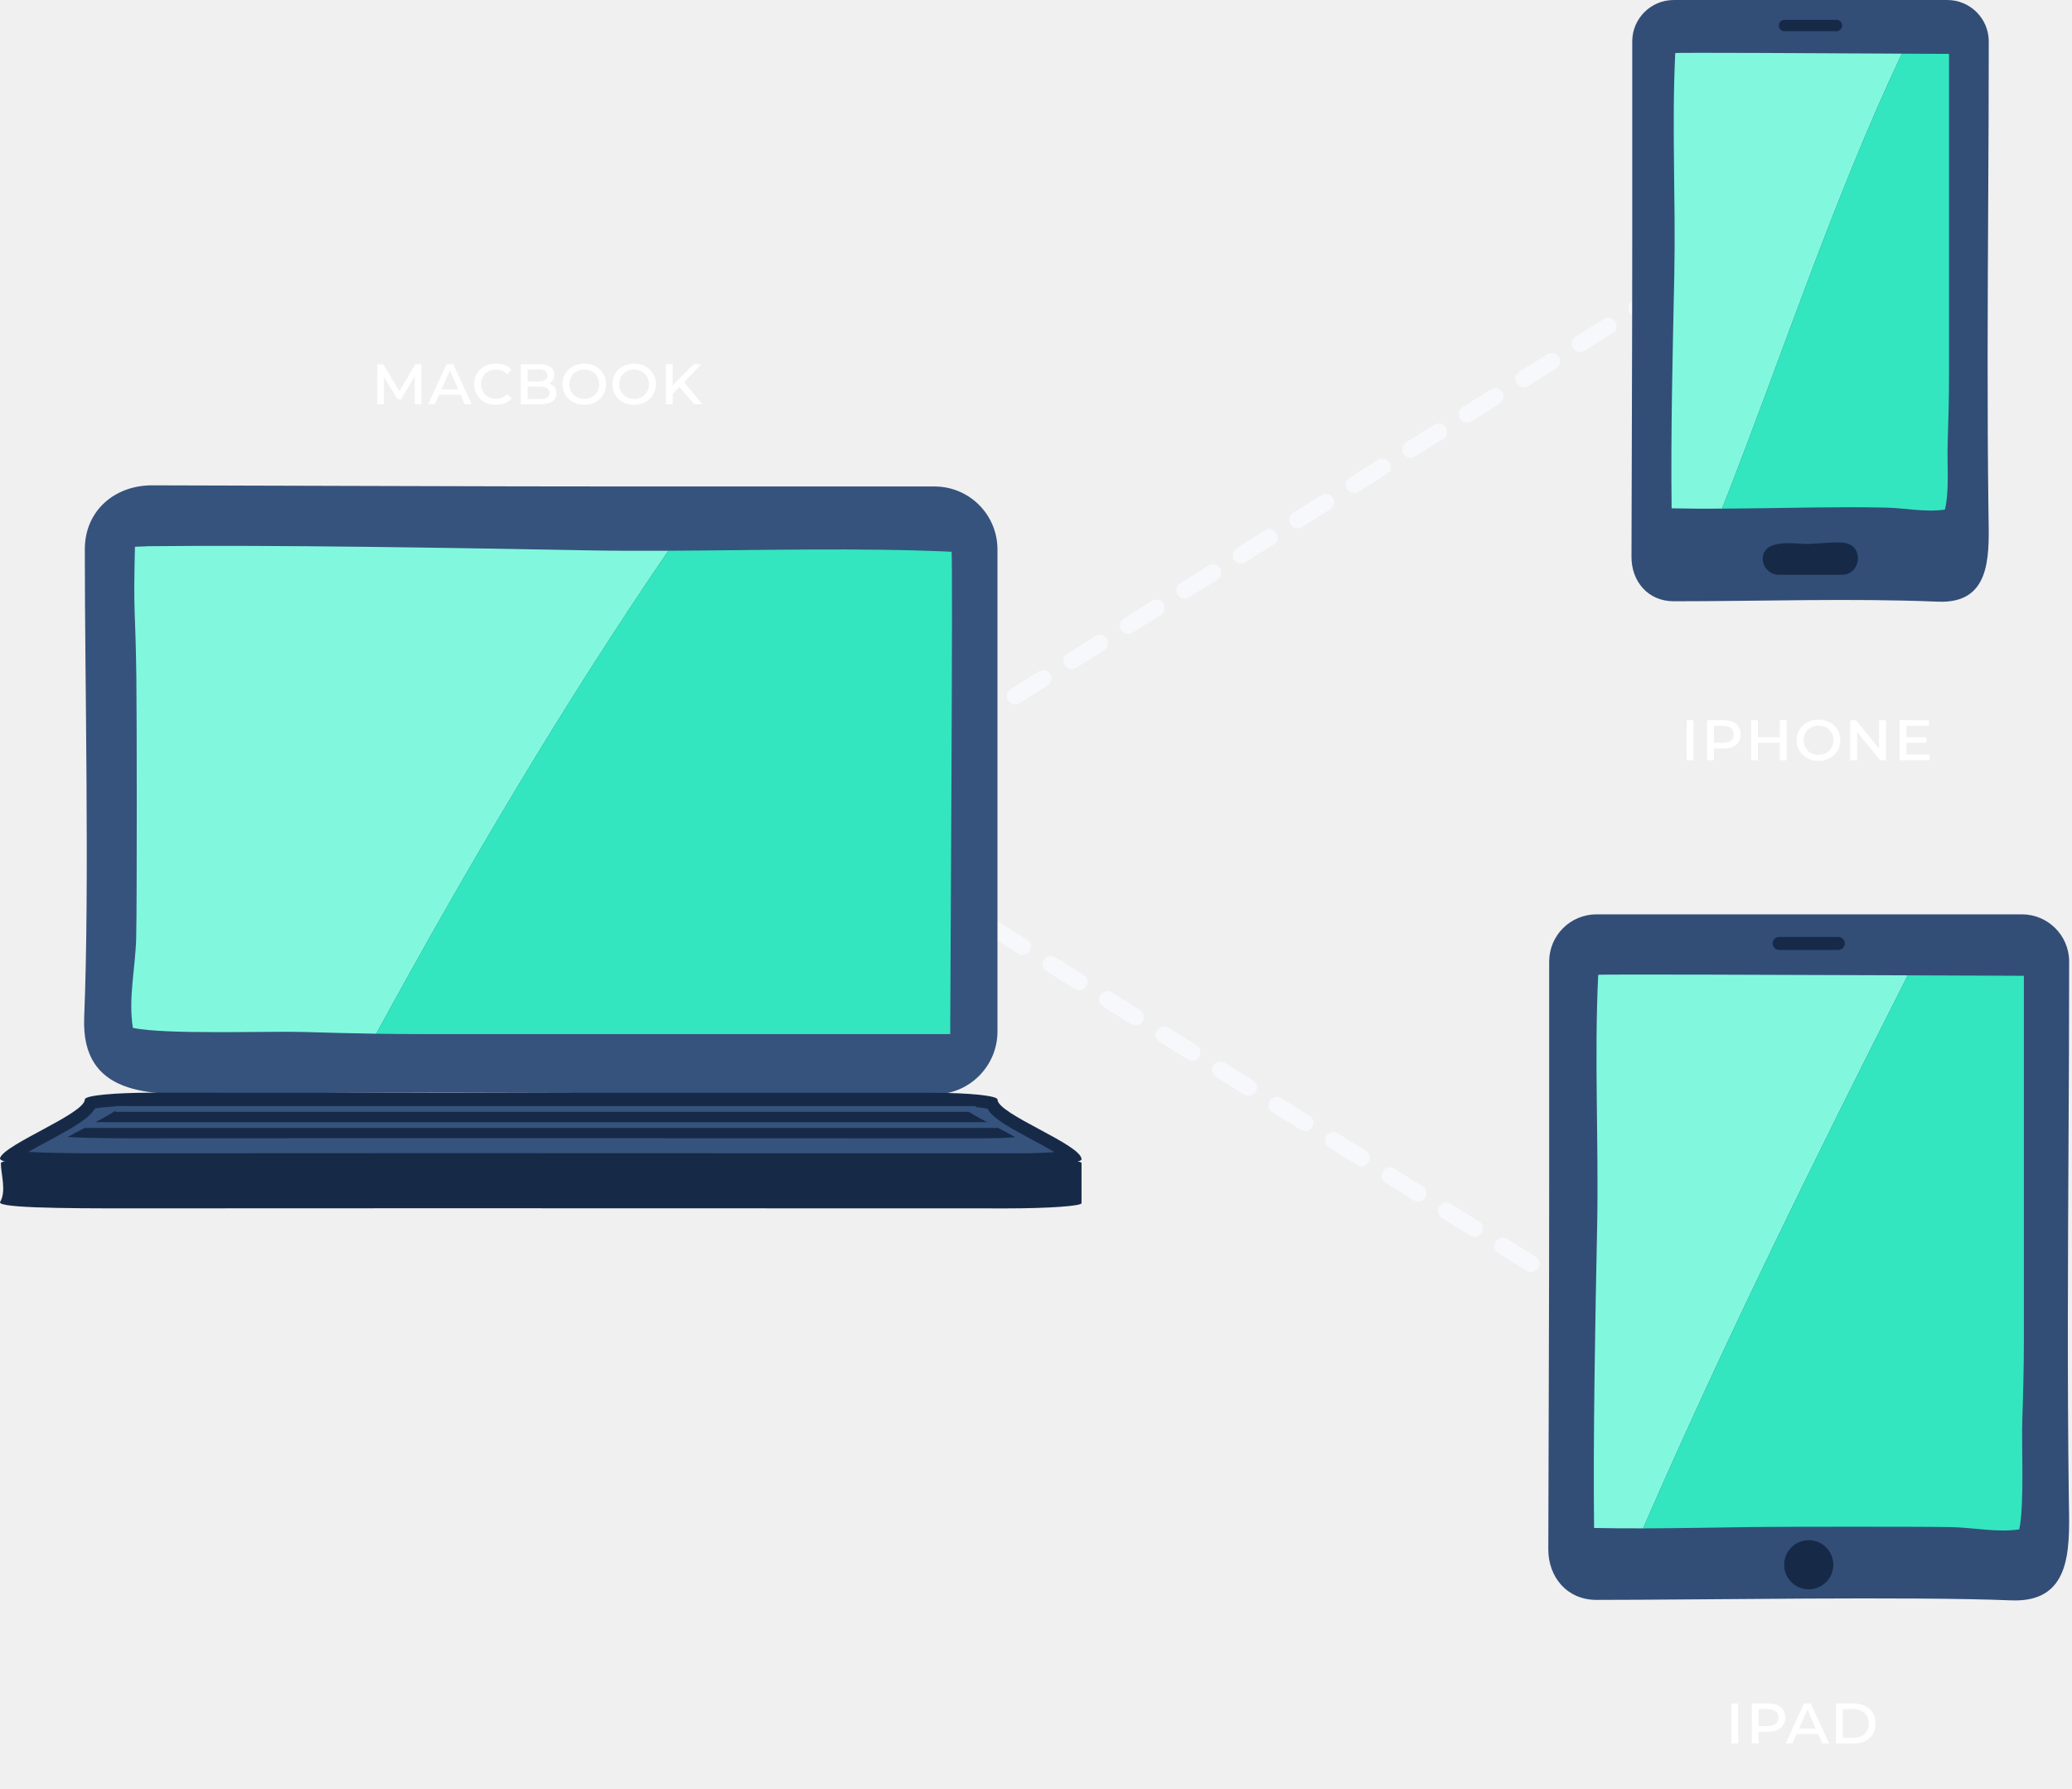
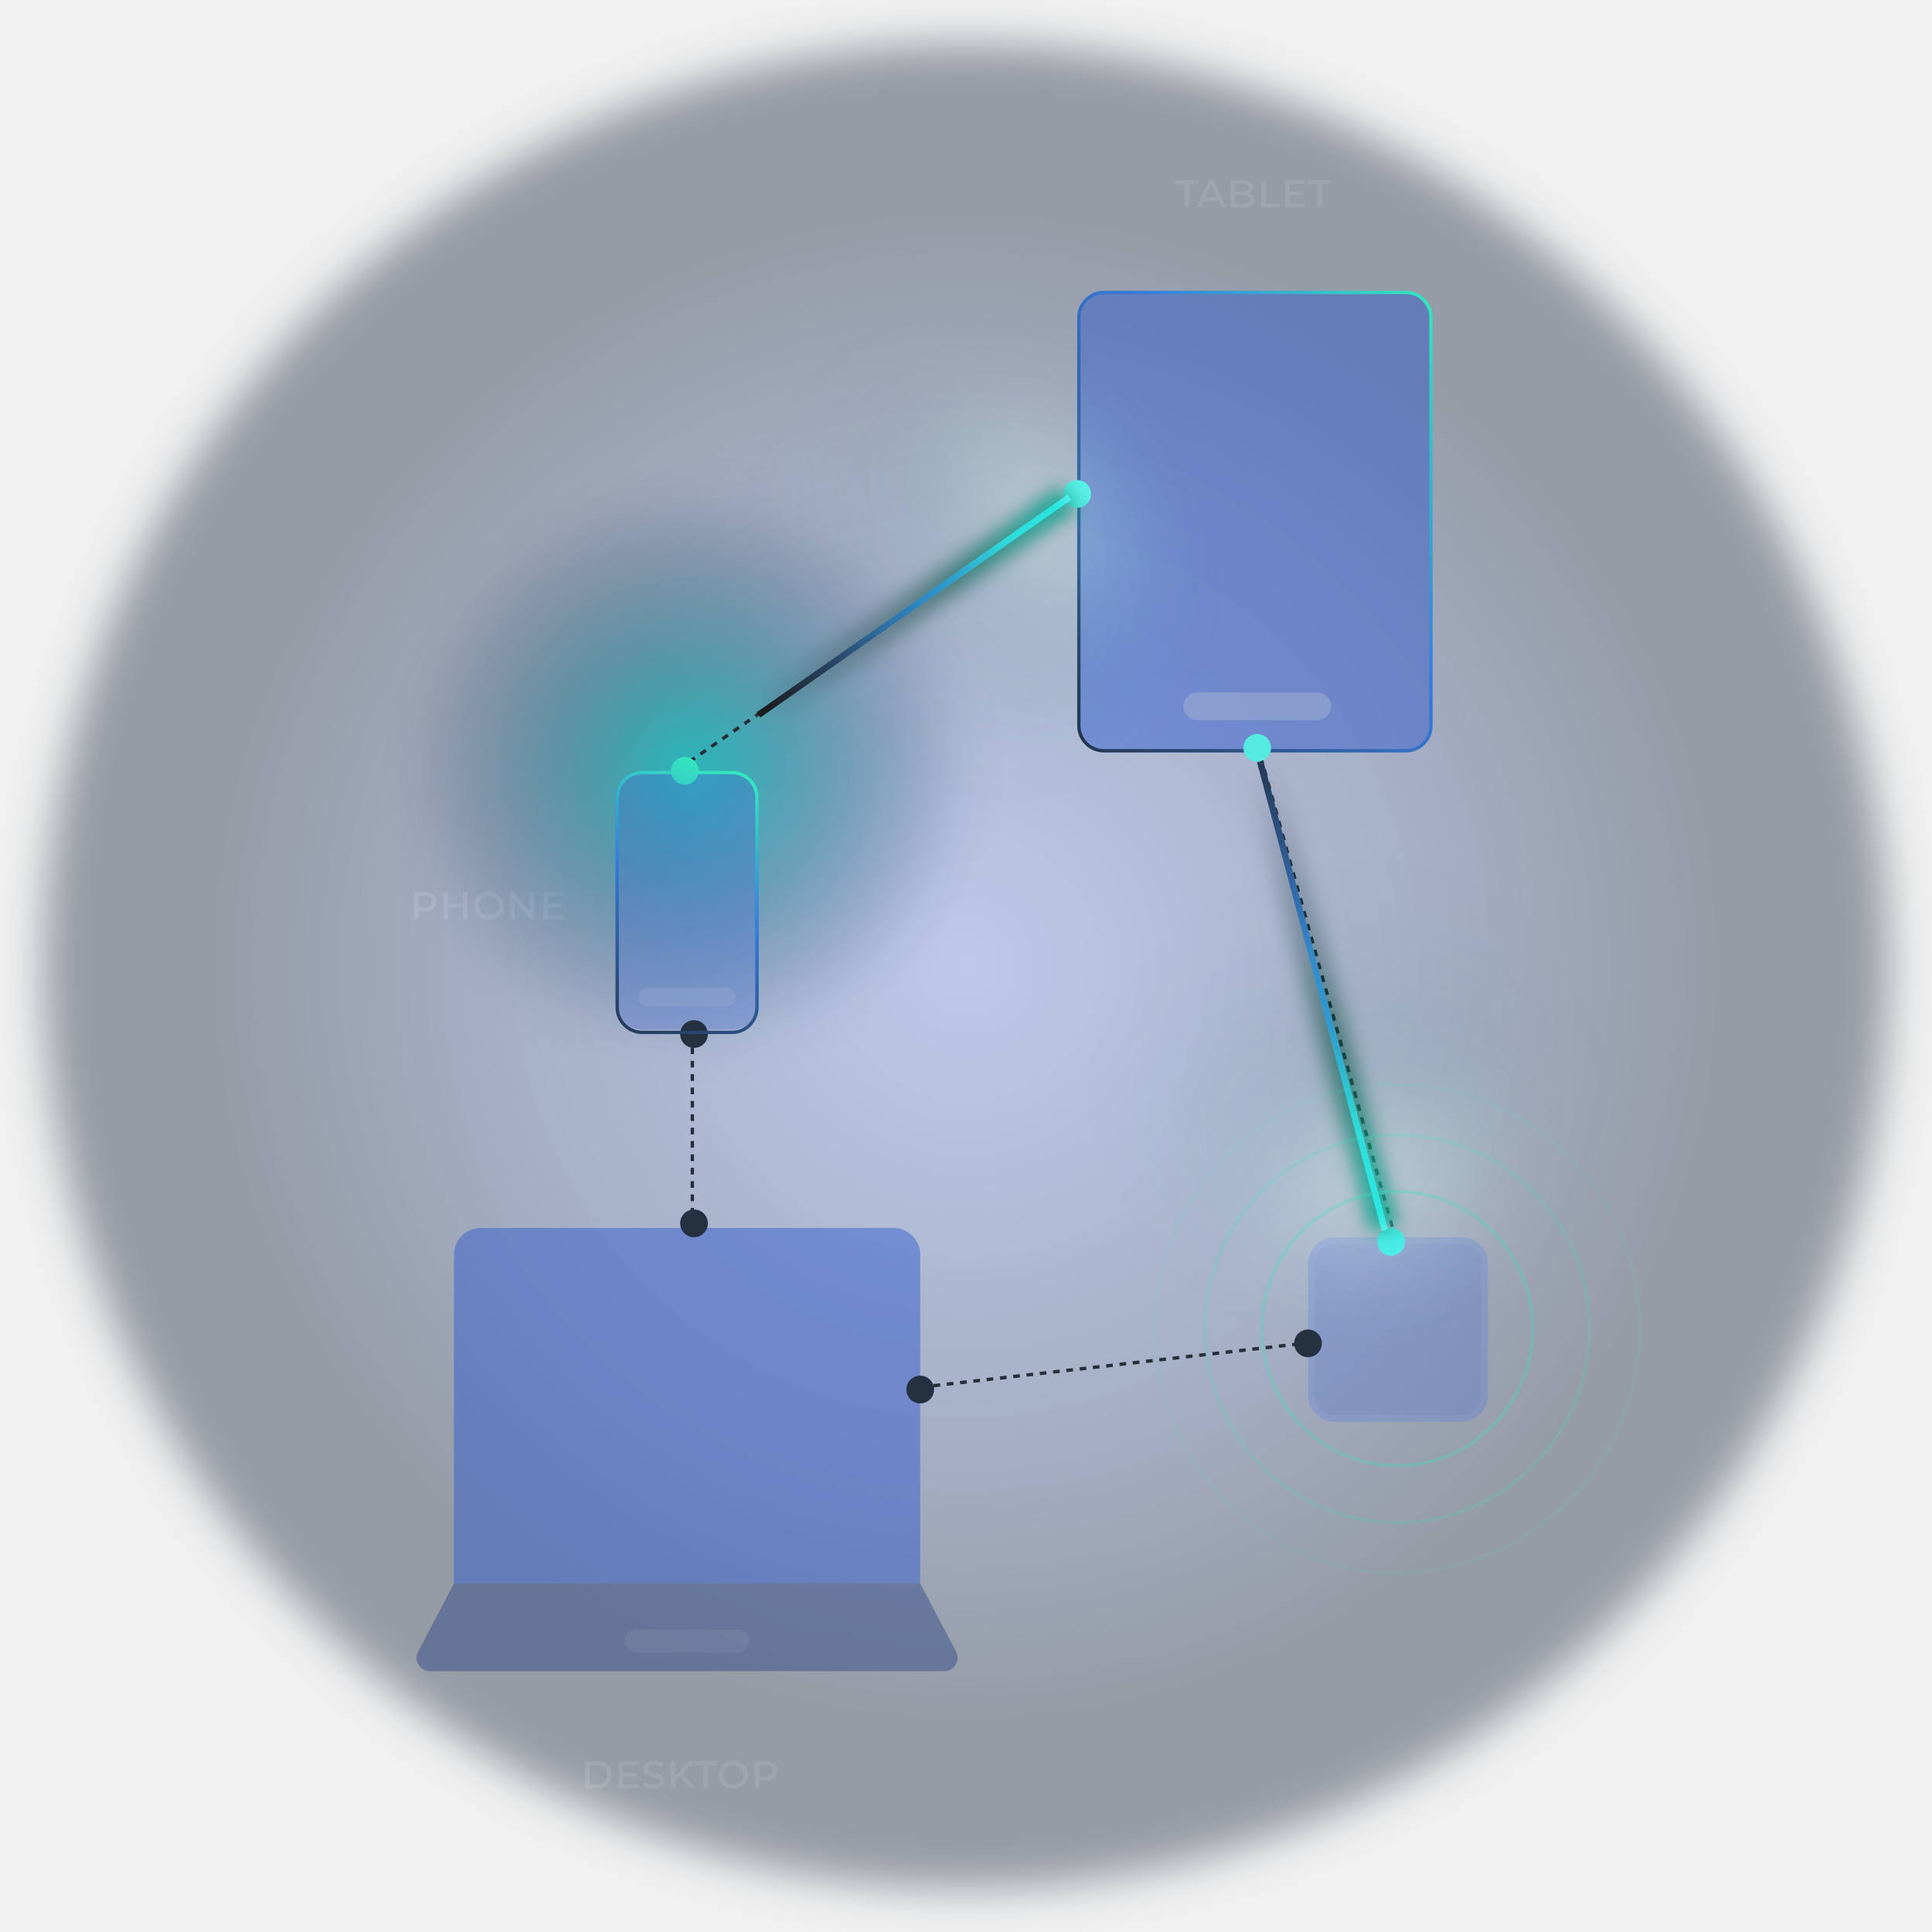
- <svg xmlns="http://www.w3.org/2000/svg" width="417" height="360" viewBox="0 0 417 360" fill="none">
-   <line x1="346.413" y1="51.455" x2="173.303" y2="159.451" stroke="#F7F8FB" stroke-width="3.348" stroke-linecap="round" stroke-dasharray="6.7 6.7" />
-   <line x1="1.674" y1="-1.674" x2="205.709" y2="-1.674" transform="matrix(0.848434 0.529301 0.529301 -0.848434 176.855 170.507)" stroke="#F7F8FB" stroke-width="3.348" stroke-linecap="round" stroke-dasharray="6.7 6.7" />
-   <path d="M16.993 207.643C16.919 206.75 16.901 205.797 16.942 204.776C18.038 177.991 17.064 137.529 17.069 110.591C17.07 102.733 23.14 97.681 30.631 97.696C63.195 97.765 95.76 97.928 128.324 97.928C148.24 97.928 168.156 97.928 188.081 97.928C195.075 97.928 200.744 103.597 200.746 110.59C200.753 138.6 200.746 179.655 200.746 207.626C200.746 214.621 195.075 220.291 188.081 220.291C156.002 220.291 123.925 219.967 91.847 219.944C76.046 219.932 60.245 219.992 44.445 220.2C32.632 220.355 18.137 221.454 16.993 207.643Z" fill="#36537D" />
-   <path d="M0.089 242.192C0.001 242.117 -0.02 242.038 0.03 241.954C1.328 239.727 0.173 236.362 0.18 234.122C0.181 233.469 7.368 233.049 16.238 233.05C54.795 233.056 93.354 233.069 131.912 233.069C155.494 233.069 179.075 233.069 202.667 233.069C210.947 233.069 217.661 233.54 217.663 234.122C217.672 236.451 217.663 239.865 217.663 242.192C217.663 242.774 210.95 243.245 202.667 243.245C164.684 243.245 126.703 243.218 88.721 243.217C70.011 243.216 51.301 243.22 32.594 243.238C18.606 243.249 1.444 243.341 0.089 242.192Z" fill="#162A48" />
-   <path d="M0.072 233.365C-0.001 233.27 -0.02 233.17 0.022 233.062C1.118 230.231 17.065 224.166 17.07 221.319C17.071 220.488 23.14 219.955 30.631 219.956C63.194 219.963 95.761 219.981 128.325 219.981C148.24 219.981 168.156 219.981 188.081 219.981C195.075 219.981 200.745 220.579 200.746 221.319C200.753 224.28 217.667 230.408 217.667 233.364C217.667 234.104 211.997 234.702 205.002 234.702C172.923 234.702 123.925 234.668 91.847 234.666C76.046 234.664 43.324 234.67 27.524 234.693C15.711 234.708 1.216 234.824 0.072 233.365Z" fill="#162A48" />
-   <path d="M205 232.165C188.176 232.165 166.697 232.156 145.446 232.147C126.18 232.138 107.1 232.13 91.846 232.13H86.845C69.903 232.13 41.799 232.137 27.519 232.157L21.197 232.165C18.116 232.165 10.595 232.165 5.717 231.868C6.953 231.16 8.31 230.43 9.421 229.831C14.771 226.95 17.959 225.155 19.113 223.138C20.727 222.833 24.719 222.498 30.597 222.498L66.182 222.508C86.897 222.516 107.61 222.523 128.323 222.523H188.079C193.353 222.523 197.131 222.862 198.712 223.165C199.847 225.124 202.905 226.842 208.006 229.582C209.217 230.231 210.826 231.096 212.233 231.921C210.354 232.061 207.905 232.165 205 232.165Z" fill="#36537D" />
-   <path d="M197.658 229.141C182.121 229.141 162.284 229.133 142.658 229.125C124.865 229.116 107.244 229.109 93.156 229.108H88.537C72.891 229.108 46.936 229.115 33.748 229.133L27.909 229.14C25.063 229.14 18.118 229.14 13.612 228.874C14.754 228.238 16.006 227.584 17.034 227.048C21.974 224.463 24.919 222.852 25.985 221.044C27.476 220.77 31.162 220.47 36.591 220.47L69.455 220.48C88.585 220.486 107.715 220.493 126.845 220.493H182.031C186.902 220.493 190.391 220.797 191.851 221.069C192.9 222.825 195.723 224.366 200.436 226.824C201.554 227.407 203.04 228.183 204.34 228.922C202.603 229.049 200.34 229.141 197.658 229.141Z" fill="#162A48" />
-   <path d="M117.537 110.773C91.581 110.285 55.663 109.673 29.7 109.953C29.699 109.994 27.161 110.034 27.16 110.074C26.806 124.444 27.254 121.894 27.442 136.263C27.538 143.626 27.581 181.385 27.41 188.747C27.271 194.778 25.783 200.887 26.741 206.909C33.422 208.314 54.143 207.525 61.061 207.735C65.944 207.883 70.828 208.009 75.712 208.084C93.891 174.774 113.174 142.082 134.508 110.862C128.842 110.889 123.182 110.88 117.537 110.773Z" fill="#81F8DE" />
-   <path d="M134.507 110.862C113.173 142.083 93.89 174.773 75.71 208.084C78.552 208.129 81.392 208.161 84.233 208.161C96.383 208.161 108.532 208.161 120.683 208.161C143.507 208.161 166.33 208.161 189.155 208.161C189.257 208.161 191.235 208.161 191.235 208.161C191.235 201.135 191.815 111.077 191.499 111.063C172.662 110.218 153.553 110.773 134.507 110.862Z" fill="#33E6BF" />
-   <path d="M200.74 225.885H17.034V227.05H200.74V225.885Z" fill="#36537D" />
-   <path d="M196.367 222.651H23.214V223.815H196.367V222.651Z" fill="#36537D" />
-   <path d="M84.8 81.379H83.479L83.465 75.784L80.682 80.413H80.043L77.259 75.911V81.379H75.939V73.312H77.117L80.383 78.737L83.593 73.312H84.786L84.8 81.379ZM93.539 81.379L92.701 79.462H88.369L87.517 81.379H86.168L89.861 73.312H91.224L94.93 81.379H93.539ZM88.852 78.368H92.218L90.542 74.562L88.852 78.368ZM99.779 81.492C97.28 81.492 95.406 79.731 95.406 77.346C95.406 74.96 97.28 73.199 99.779 73.199C101.157 73.199 102.222 73.611 102.96 74.463L102.08 75.357C101.455 74.69 100.703 74.392 99.822 74.392C98.075 74.392 96.797 75.627 96.797 77.346C96.797 79.05 98.075 80.299 99.822 80.299C100.703 80.299 101.455 79.987 102.08 79.32L102.96 80.214C102.208 81.08 101.143 81.492 99.779 81.492ZM110.478 77.189C111.43 77.459 111.983 78.141 111.983 79.192C111.983 80.569 110.904 81.379 108.788 81.379H104.812V73.312H108.561C110.492 73.312 111.557 74.122 111.557 75.4C111.557 76.252 111.146 76.863 110.478 77.189ZM108.419 74.363H106.189V76.778H108.419C109.541 76.778 110.18 76.352 110.18 75.57C110.18 74.761 109.541 74.363 108.419 74.363ZM108.717 80.328C109.939 80.328 110.592 79.93 110.592 79.078C110.592 78.212 109.939 77.828 108.717 77.828H106.189V80.328H108.717ZM117.587 81.492C115.073 81.492 113.198 79.731 113.198 77.346C113.198 74.96 115.073 73.199 117.587 73.199C120.114 73.199 121.975 74.96 121.975 77.346C121.975 79.731 120.114 81.492 117.587 81.492ZM117.587 80.299C119.305 80.299 120.583 79.064 120.583 77.346C120.583 75.627 119.305 74.392 117.587 74.392C115.868 74.392 114.59 75.627 114.59 77.346C114.59 79.064 115.868 80.299 117.587 80.299ZM127.613 81.492C125.1 81.492 123.225 79.731 123.225 77.346C123.225 74.96 125.1 73.199 127.613 73.199C130.141 73.199 132.001 74.96 132.001 77.346C132.001 79.731 130.141 81.492 127.613 81.492ZM127.613 80.299C129.331 80.299 130.61 79.064 130.61 77.346C130.61 75.627 129.331 74.392 127.613 74.392C125.895 74.392 124.617 75.627 124.617 77.346C124.617 79.064 125.895 80.299 127.613 80.299ZM139.727 81.379L136.759 77.899L135.382 79.291V81.379H134.004V73.312H135.382V77.587L139.6 73.312H141.133L137.682 76.948L141.361 81.379H139.727Z" fill="white" />
-   <path d="M406.924 322.11C406.254 322.166 405.537 322.179 404.77 322.148C384.646 321.324 341.533 322.057 321.293 322.053C315.389 322.052 311.594 317.492 311.605 311.864C311.658 287.398 311.779 262.932 311.779 238.466C311.779 223.503 311.779 208.54 311.779 193.57C311.779 188.315 316.039 184.055 321.293 184.054C342.338 184.048 385.896 184.054 406.911 184.054C412.166 184.054 416.426 188.314 416.426 193.57C416.426 217.671 416.183 241.771 416.166 265.872C416.158 277.744 416.202 289.616 416.358 301.485C416.475 310.361 417.301 321.251 406.924 322.11Z" fill="#324E77" />
-   <path d="M321.649 196.239C320.824 213.058 321.779 230.19 321.43 247.132C321.062 264.992 320.603 289.707 320.815 307.571C320.844 307.573 320.875 307.573 320.905 307.574C324.163 307.647 327.421 307.661 330.679 307.654C347.067 270.048 365.309 233.078 383.952 196.33C358.515 196.229 321.656 196.092 321.649 196.239Z" fill="#81F8DE" />
-   <path d="M330.679 307.656C338.217 307.64 345.757 307.472 353.295 307.382C358.827 307.315 387.196 307.286 392.728 307.404C397.259 307.5 401.848 308.524 406.373 307.864C407.429 303.267 406.836 290.756 406.994 285.996C407.17 280.683 407.314 275.367 407.314 270.05C407.314 261.69 407.314 253.329 407.314 244.969C407.314 229.264 407.314 213.559 407.314 197.854C407.314 197.784 407.314 196.423 407.314 196.423C405.61 196.423 396.078 196.382 383.953 196.332C365.309 233.08 347.067 270.05 330.679 307.656Z" fill="#33E6BF" />
-   <path d="M369.98 191.215C365.972 191.215 362.069 191.223 358.053 191.215C357.336 191.214 356.754 190.632 356.754 189.913C356.754 189.194 357.337 188.612 358.056 188.612H369.979C370.698 188.612 371.28 189.194 371.28 189.913C371.28 190.633 370.698 191.215 369.98 191.215Z" fill="#162A48" />
-   <path d="M368.964 314.979C368.964 317.712 366.749 319.927 364.016 319.927C361.284 319.927 359.068 317.712 359.068 314.979C359.068 312.247 361.284 310.031 364.016 310.031C366.749 310.031 368.964 312.247 368.964 314.979Z" fill="#162A48" />
-   <path d="M348.44 350.973V342.907H349.818V350.973H348.44ZM355.854 342.907C357.97 342.907 359.304 343.944 359.304 345.747C359.304 347.551 357.97 348.602 355.854 348.602H353.936V350.973H352.559V342.907H355.854ZM355.768 347.451C357.174 347.451 357.913 346.841 357.913 345.747C357.913 344.654 357.174 344.043 355.768 344.043H353.936V347.451H355.768ZM366.747 350.973L365.91 349.056H361.578L360.726 350.973H359.377L363.069 342.907H364.433L368.139 350.973H366.747ZM362.061 347.963H365.427L363.751 344.157L362.061 347.963ZM369.506 350.973V342.907H373.013C375.74 342.907 377.473 344.498 377.473 346.94C377.473 349.383 375.74 350.973 373.013 350.973H369.506ZM370.883 349.823H372.957C374.931 349.823 376.081 348.715 376.081 346.94C376.081 345.151 374.931 344.043 372.957 344.043H370.883V349.823Z" fill="white" />
-   <path d="M391.913 121.083C391.325 121.132 390.697 121.144 390.025 121.116C372.374 120.393 354.591 121.036 336.841 121.034C331.663 121.032 328.334 117.034 328.344 112.096C328.389 90.639 328.496 69.181 328.496 47.723C328.496 34.6 328.496 21.476 328.496 8.348C328.496 3.739 332.231 0.003 336.839 0.002C355.296 -0.003 373.471 0.002 391.901 0.002C396.511 0.002 400.247 3.738 400.247 8.348C400.247 29.486 400.034 50.623 400.018 71.76C400.011 82.171 400.05 92.584 400.187 102.995C400.289 110.778 401.014 120.329 391.913 121.083Z" fill="#324E77" />
-   <path d="M337.152 10.688C336.429 25.438 337.265 40.464 336.96 55.324C336.638 70.988 336.235 86.655 336.421 102.324C336.447 102.324 336.474 102.325 336.5 102.325C339.858 102.401 343.216 102.404 346.574 102.386C358.604 71.843 368.798 40.381 382.752 10.801C366.822 10.713 337.159 10.542 337.152 10.688Z" fill="#81F8DE" />
-   <path d="M346.573 102.388C352.684 102.356 358.795 102.23 364.905 102.156C369.757 102.098 374.61 102.074 379.461 102.177C383.435 102.261 387.46 103.159 391.429 102.58C392.354 98.547 391.835 93.584 391.973 89.409C392.127 84.748 392.254 80.086 392.254 75.423C392.254 68.091 392.254 60.758 392.254 53.427C392.254 39.653 392.254 25.879 392.254 12.104C392.254 12.043 392.254 10.849 392.254 10.849C391.173 10.849 387.597 10.83 382.75 10.803C368.796 40.383 358.602 71.844 346.573 102.388Z" fill="#33E6BF" />
-   <path d="M370.743 115.705H358.001C356.22 115.705 354.776 114.267 354.766 112.486C354.743 108.478 360.957 109.404 363.451 109.49C365.522 109.559 370.066 108.791 371.899 109.443C375.209 110.622 374.219 115.705 370.743 115.705Z" fill="#162A48" />
-   <path d="M369.6 6.281C366.086 6.281 362.662 6.288 359.14 6.281C358.511 6.28 358 5.769 358 5.139C358 4.508 358.512 3.997 359.143 3.997H369.599C370.23 3.997 370.741 4.508 370.741 5.139C370.741 5.77 370.231 6.281 369.6 6.281Z" fill="#162A48" />
-   <path d="M339.451 153.041V144.975H340.828V153.041H339.451ZM346.864 144.975C348.98 144.975 350.315 146.011 350.315 147.815C350.315 149.618 348.98 150.669 346.864 150.669H344.947V153.041H343.569V144.975H346.864ZM346.779 149.519C348.185 149.519 348.923 148.908 348.923 147.815C348.923 146.721 348.185 146.111 346.779 146.111H344.947V149.519H346.779ZM352.417 153.041V144.975H353.795V148.383H358.211V144.975H359.589V153.041H358.211V149.519H353.795V153.041H352.417ZM365.982 153.154C363.469 153.154 361.594 151.393 361.594 149.008C361.594 146.622 363.469 144.861 365.982 144.861C368.51 144.861 370.37 146.622 370.37 149.008C370.37 151.393 368.51 153.154 365.982 153.154ZM365.982 151.961C367.701 151.961 368.979 150.726 368.979 149.008C368.979 147.289 367.701 146.054 365.982 146.054C364.264 146.054 362.986 147.289 362.986 149.008C362.986 150.726 364.264 151.961 365.982 151.961ZM378.168 144.975H379.545V153.041H378.409L373.751 147.346V153.041H372.374V144.975H373.51L378.168 150.698V144.975ZM383.681 151.89H388.353V153.041H382.303V144.975H388.197V146.111H383.681V148.383H387.699V149.505H383.681V151.89Z" fill="white" />
+ <svg xmlns="http://www.w3.org/2000/svg" width="578" height="578" viewBox="0 0 578 578" fill="none">
+   <path d="M175.092 535V526.934H178.599C179.508 526.934 180.294 527.1 180.957 527.431C181.629 527.762 182.145 528.231 182.504 528.837C182.874 529.443 183.058 530.153 183.058 530.967C183.058 531.781 182.874 532.491 182.504 533.097C182.145 533.703 181.629 534.172 180.957 534.503C180.294 534.834 179.508 535 178.599 535H175.092ZM176.469 533.85H178.542C179.205 533.85 179.768 533.736 180.232 533.509C180.696 533.272 181.051 532.936 181.297 532.501C181.544 532.065 181.667 531.554 181.667 530.967C181.667 530.37 181.544 529.859 181.297 529.433C181.051 528.998 180.696 528.662 180.232 528.425C179.768 528.188 179.205 528.07 178.542 528.07H176.469V533.85ZM186.213 530.342H190.459V531.464H186.213V530.342ZM186.44 533.85H191.112V535H185.063V526.934H190.956V528.07H186.44V533.85ZM198.8 532.699C198.8 533.192 198.667 533.618 198.402 533.978C198.146 534.337 197.772 534.617 197.28 534.815C196.797 535.014 196.21 535.114 195.519 535.114C194.894 535.114 194.284 535.028 193.687 534.858C193.1 534.678 192.641 534.441 192.31 534.148L192.849 533.069C193.171 533.324 193.574 533.537 194.056 533.708C194.539 533.869 195.046 533.949 195.576 533.949C196.258 533.949 196.736 533.84 197.01 533.623C197.285 533.395 197.422 533.13 197.422 532.827C197.422 532.562 197.332 532.354 197.152 532.202C196.982 532.041 196.75 531.918 196.456 531.833C196.163 531.739 195.841 531.653 195.491 531.578C195.15 531.502 194.804 531.417 194.454 531.322C194.113 531.227 193.796 531.099 193.503 530.939C193.219 530.778 192.987 530.56 192.807 530.285C192.627 530.001 192.537 529.646 192.537 529.22C192.537 528.737 192.669 528.316 192.935 527.956C193.2 527.597 193.574 527.317 194.056 527.118C194.539 526.92 195.117 526.82 195.789 526.82C196.281 526.82 196.769 526.877 197.252 526.991C197.734 527.095 198.151 527.27 198.501 527.516L198.004 528.624C197.663 528.387 197.294 528.221 196.897 528.127C196.508 528.032 196.125 527.985 195.746 527.985C195.103 527.985 194.634 528.098 194.34 528.326C194.056 528.543 193.914 528.813 193.914 529.135C193.914 529.4 194.004 529.613 194.184 529.774C194.364 529.926 194.596 530.049 194.88 530.143C195.174 530.228 195.495 530.309 195.846 530.385C196.196 530.46 196.542 530.546 196.882 530.64C197.223 530.735 197.54 530.863 197.834 531.024C198.127 531.185 198.359 531.402 198.53 531.677C198.71 531.942 198.8 532.283 198.8 532.699ZM201.927 533.069L201.856 531.436L206.301 526.934H207.835L204.27 530.683L203.504 531.478L201.927 533.069ZM200.706 535V526.934H202.084V535H200.706ZM206.429 535L203.22 531.251L204.114 530.243L208.062 535H206.429ZM210.336 535V528.07H207.581V526.934H214.469V528.07H211.714V535H210.336ZM219.402 535.114C218.569 535.114 217.821 534.934 217.159 534.574C216.496 534.214 215.97 533.722 215.582 533.097C215.204 532.463 215.014 531.748 215.014 530.953C215.014 530.167 215.204 529.462 215.582 528.837C215.97 528.212 216.496 527.72 217.159 527.36C217.821 527 218.569 526.82 219.402 526.82C220.245 526.82 220.993 527 221.646 527.36C222.309 527.72 222.829 528.212 223.208 528.837C223.596 529.462 223.79 530.167 223.79 530.953C223.79 531.748 223.596 532.463 223.208 533.097C222.829 533.722 222.309 534.214 221.646 534.574C220.993 534.934 220.245 535.114 219.402 535.114ZM219.402 533.921C219.98 533.921 220.491 533.793 220.936 533.537C221.39 533.282 221.745 532.931 222.001 532.486C222.266 532.032 222.399 531.525 222.399 530.967C222.399 530.389 222.266 529.883 222.001 529.447C221.745 529.002 221.39 528.652 220.936 528.397C220.491 528.141 219.98 528.013 219.402 528.013C218.834 528.013 218.323 528.141 217.869 528.397C217.414 528.643 217.054 528.988 216.789 529.433C216.534 529.878 216.406 530.389 216.406 530.967C216.406 531.525 216.534 532.032 216.789 532.486C217.054 532.931 217.414 533.282 217.869 533.537C218.323 533.793 218.834 533.921 219.402 533.921ZM225.794 535V526.934H229.088C229.798 526.934 230.409 527.047 230.92 527.275C231.431 527.492 231.829 527.814 232.113 528.24C232.397 528.657 232.539 529.168 232.539 529.774C232.539 530.37 232.397 530.882 232.113 531.308C231.829 531.734 231.431 532.06 230.92 532.288C230.409 532.515 229.798 532.628 229.088 532.628H226.56L227.171 531.975V535H225.794ZM227.171 532.131L226.646 531.478H229.003C229.704 531.478 230.234 531.331 230.593 531.038C230.963 530.744 231.147 530.323 231.147 529.774C231.147 529.225 230.963 528.804 230.593 528.51C230.234 528.217 229.704 528.07 229.003 528.07H226.646L227.171 527.417V532.131Z" fill="white" />
+   <path d="M354.355 62V55.07H351.6V53.934H358.487V55.07H355.732V62H354.355ZM358.033 62L361.725 53.934H363.088L366.795 62H365.403L362.18 54.658H362.648L359.382 62H358.033ZM359.723 60.083L360.092 58.989H364.523L364.892 60.083H359.723ZM368.162 62V53.934H371.896C372.872 53.934 373.615 54.123 374.126 54.502C374.647 54.871 374.907 55.378 374.907 56.021C374.907 56.665 374.689 57.167 374.254 57.527C373.828 57.886 373.269 58.066 372.578 58.066L372.791 57.683C373.577 57.683 374.197 57.863 374.651 58.222C375.106 58.582 375.333 59.112 375.333 59.813C375.333 60.495 375.063 61.03 374.524 61.418C373.984 61.806 373.189 62 372.138 62H368.162ZM369.539 60.949H372.067C372.673 60.949 373.137 60.85 373.459 60.651C373.78 60.443 373.941 60.126 373.941 59.699C373.941 59.264 373.78 58.947 373.459 58.748C373.137 58.549 372.673 58.45 372.067 58.45H369.312V57.399H371.769C372.337 57.399 372.772 57.295 373.075 57.087C373.378 56.878 373.53 56.575 373.53 56.178C373.53 55.78 373.378 55.482 373.075 55.283C372.772 55.084 372.337 54.985 371.769 54.985H369.539V60.949ZM377.301 62V53.934H378.678V60.85H383.009V62H377.301ZM385.649 57.342H389.895V58.464H385.649V57.342ZM385.876 60.85H390.548V62H384.498V53.934H390.392V55.07H385.876V60.85ZM394.032 62V55.07H391.277V53.934H398.164V55.07H395.409V62H394.032Z" fill="white" />
+   <path d="M123.844 275V266.934H127.139C127.849 266.934 128.459 267.047 128.971 267.275C129.482 267.492 129.88 267.814 130.164 268.24C130.448 268.657 130.59 269.168 130.59 269.774C130.59 270.37 130.448 270.882 130.164 271.308C129.88 271.734 129.482 272.06 128.971 272.288C128.459 272.515 127.849 272.628 127.139 272.628H124.611L125.222 271.975V275H123.844ZM125.222 272.131L124.696 271.478H127.054C127.754 271.478 128.284 271.331 128.644 271.038C129.013 270.744 129.198 270.323 129.198 269.774C129.198 269.225 129.013 268.804 128.644 268.51C128.284 268.217 127.754 268.07 127.054 268.07H124.696L125.222 267.417V272.131ZM132.692 275V266.934H134.07V270.342H138.486V266.934H139.864V275H138.486V271.478H134.07V275H132.692ZM146.257 275.114C145.424 275.114 144.676 274.934 144.013 274.574C143.351 274.214 142.825 273.722 142.437 273.097C142.058 272.463 141.869 271.748 141.869 270.953C141.869 270.167 142.058 269.462 142.437 268.837C142.825 268.212 143.351 267.72 144.013 267.36C144.676 267 145.424 266.82 146.257 266.82C147.1 266.82 147.848 267 148.501 267.36C149.164 267.72 149.684 268.212 150.063 268.837C150.451 269.462 150.645 270.167 150.645 270.953C150.645 271.748 150.451 272.463 150.063 273.097C149.684 273.722 149.164 274.214 148.501 274.574C147.848 274.934 147.1 275.114 146.257 275.114ZM146.257 273.921C146.835 273.921 147.346 273.793 147.791 273.537C148.245 273.282 148.6 272.931 148.856 272.486C149.121 272.032 149.254 271.525 149.254 270.967C149.254 270.389 149.121 269.883 148.856 269.447C148.6 269.002 148.245 268.652 147.791 268.397C147.346 268.141 146.835 268.013 146.257 268.013C145.689 268.013 145.178 268.141 144.723 268.397C144.269 268.643 143.909 268.988 143.644 269.433C143.389 269.878 143.261 270.389 143.261 270.967C143.261 271.525 143.389 272.032 143.644 272.486C143.909 272.931 144.269 273.282 144.723 273.537C145.178 273.793 145.689 273.921 146.257 273.921ZM152.648 275V266.934H153.784L158.968 273.296H158.442V266.934H159.82V275H158.684L153.486 268.638H154.026V275H152.648ZM163.728 270.342H167.974V271.464H163.728V270.342ZM163.955 273.85H168.628V275H162.578V266.934H168.471V268.07H163.955V273.85Z" fill="white" />
+   <g filter="url(#filter0_f_1_1004)">
+     <circle cx="206" cy="230" r="104" fill="url(#paint0_radial_1_1004)" />
+   </g>
+   <g filter="url(#filter1_f_1_1004)">
+     <circle cx="289" cy="289" r="276" fill="url(#paint1_radial_1_1004)" />
+   </g>
+   <rect x="322.764" y="87.5" width="105.347" height="137.113" rx="7.5" fill="white" fill-opacity="0.1" />
+   <rect x="322.764" y="87.5" width="105.347" height="137.113" rx="7.5" fill="#0439C7" fill-opacity="0.38" />
+   <rect x="322.764" y="87.5" width="105.347" height="137.113" rx="7.5" stroke="url(#paint2_linear_1_1004)" />
+   <rect x="354.029" y="207.158" width="44.196" height="8.287" rx="4.143" fill="#D9D9D9" fill-opacity="0.25" />
+   <rect x="191.057" y="295.551" width="29.004" height="5.525" rx="2.762" fill="#D9D9D9" fill-opacity="0.25" />
+   <rect x="186.913" y="487.527" width="37.291" height="6.906" rx="3.453" fill="#D9D9D9" fill-opacity="0.25" />
+   <rect x="184.151" y="230.637" width="42.815" height="77.343" rx="8" fill="white" fill-opacity="0.1" />
+   <rect x="184.151" y="230.637" width="42.815" height="77.343" rx="8" fill="#0439C7" fill-opacity="0.24" />
+   <path d="M135.812 375.369C135.812 370.951 139.393 367.369 143.812 367.369H267.305C271.724 367.369 275.305 370.951 275.305 375.369V473.716H135.812V375.369Z" fill="white" fill-opacity="0.1" />
+   <path d="M135.812 375.369C135.812 370.951 139.393 367.369 143.812 367.369H267.305C271.724 367.369 275.305 370.951 275.305 375.369V473.716H135.812V375.369Z" fill="#0439C7" fill-opacity="0.38" />
+   <path d="M125.086 494.094C123.684 496.758 125.615 499.957 128.625 499.957H282.491C285.501 499.957 287.433 496.758 286.031 494.094L275.305 473.716H135.811L125.086 494.094Z" fill="white" fill-opacity="0.14" />
+   <path d="M125.086 494.094C123.684 496.758 125.615 499.957 128.625 499.957H282.491C285.501 499.957 287.433 496.758 286.031 494.094L275.305 473.716H135.811L125.086 494.094Z" fill="#001E6D" fill-opacity="0.38" />
+   <rect x="391.32" y="370.131" width="53.864" height="55.245" rx="8" fill="white" fill-opacity="0.1" />
+   <rect x="391.32" y="370.131" width="53.864" height="55.245" rx="8" fill="#0439C7" fill-opacity="0.23" />
+   <rect x="392.32" y="371.131" width="51.864" height="53.245" rx="7" stroke="white" stroke-opacity="0.05" stroke-width="2" />
+   <line x1="207.13" y1="367.369" x2="207.13" y2="307.98" stroke="#262E3A" stroke-dasharray="2 2" />
+   <path d="M275.305 415.018L389.939 401.897" stroke="#262E3A" stroke-dasharray="2 2" />
+   <path d="M206.249 227.875L322.264 147.77" stroke="#262E3A" stroke-dasharray="2 2" />
+   <path d="M417.562 370.822L376.818 225.113" stroke="#262E3A" stroke-dasharray="2 2" />
+   <circle cx="207.63" cy="309.362" r="4.143" fill="#253040" />
+   <circle cx="207.63" cy="365.987" r="4.143" fill="#253040" />
+   <circle cx="275.305" cy="415.708" r="4.143" fill="#253040" />
+   <circle cx="416.18" cy="371.512" r="4.143" fill="#41EBE5" />
+   <circle cx="391.32" cy="401.897" r="4.143" fill="#253040" />
+   <circle cx="322.263" cy="147.77" r="4.143" fill="#4FEFE7" />
+   <circle cx="376.128" cy="223.731" r="4.143" fill="#56EBE1" />
+   <g filter="url(#filter2_f_1_1004)">
+     <rect x="230.563" y="152.658" width="75.428" height="96.115" rx="37.714" transform="rotate(-35 230.563 152.658)" fill="url(#paint3_linear_1_1004)" fill-opacity="0.15" />
+   </g>
+   <rect x="226.357" y="213.096" width="113.539" height="1.922" transform="rotate(-35 226.357 213.096)" fill="url(#paint4_linear_1_1004)" />
+   <g filter="url(#filter3_f_1_1004)">
+     <path d="M266.78 183.617L318.811 147.184L321.016 150.334L268.985 186.767L266.78 183.617Z" fill="url(#paint5_linear_1_1004)" fill-opacity="0.5" />
+   </g>
+   <g filter="url(#filter4_f_1_1004)">
+     <rect x="224.152" y="209.945" width="113.539" height="9.612" transform="rotate(-35 224.152 209.945)" fill="url(#paint6_linear_1_1004)" fill-opacity="0.8" />
+   </g>
+   <g style="mix-blend-mode:overlay">
+     <rect x="226.357" y="213.096" width="113.539" height="1.922" transform="rotate(-35 226.357 213.096)" fill="url(#paint7_linear_1_1004)" fill-opacity="0.7" />
+   </g>
+   <g style="mix-blend-mode:overlay" filter="url(#filter5_f_1_1004)">
+     <rect x="285.717" y="138.678" width="22.232" height="53.825" rx="11.116" transform="rotate(-35 285.717 138.678)" fill="white" fill-opacity="0.5" />
+   </g>
+   <g filter="url(#filter6_f_1_1004)">
+     <rect width="96.374" height="96.115" rx="48.058" transform="matrix(0.257156 0.96637 0.96637 -0.257156 343.072 287.221)" fill="url(#paint8_linear_1_1004)" fill-opacity="0.15" />
+   </g>
+   <rect width="145.068" height="1.922" transform="matrix(0.257156 0.96637 0.96637 -0.257156 376.064 228.051)" fill="url(#paint9_linear_1_1004)" />
+   <g filter="url(#filter7_f_1_1004)">
+     <path d="M391.569 290.061L412.439 368.488L416.155 367.5L395.285 289.072L391.569 290.061Z" fill="url(#paint10_linear_1_1004)" fill-opacity="0.5" />
+   </g>
+   <g filter="url(#filter8_f_1_1004)">
+     <rect width="145.068" height="9.612" transform="matrix(0.257156 0.96637 0.96637 -0.257156 372.348 229.041)" fill="url(#paint11_linear_1_1004)" fill-opacity="0.8" />
+   </g>
+   <g style="mix-blend-mode:overlay">
+     <rect width="145.068" height="1.922" transform="matrix(0.257156 0.96637 0.96637 -0.257156 376.064 228.051)" fill="url(#paint12_linear_1_1004)" fill-opacity="0.7" />
+   </g>
+   <g style="mix-blend-mode:overlay" filter="url(#filter9_f_1_1004)">
+     <rect width="28.405" height="53.825" rx="14.203" transform="matrix(0.257156 0.96637 0.96637 -0.257156 380.058 347.713)" fill="white" fill-opacity="0.5" />
+   </g>
+   <path d="M458.5 397.5C458.5 420.149 440.362 438.5 418 438.5C395.638 438.5 377.5 420.149 377.5 397.5C377.5 374.851 395.638 356.5 418 356.5C440.362 356.5 458.5 374.851 458.5 397.5Z" stroke="#33E6BF" stroke-opacity="0.27" />
+   <path d="M490.5 397.5C490.5 437.82 458.037 470.5 418 470.5C377.963 470.5 345.5 437.82 345.5 397.5C345.5 357.18 377.963 324.5 418 324.5C458.037 324.5 490.5 357.18 490.5 397.5Z" stroke="#33E6BF" stroke-opacity="0.07" />
+   <path d="M475.5 397.5C475.5 429.537 449.752 455.5 418 455.5C386.248 455.5 360.5 429.537 360.5 397.5C360.5 365.463 386.248 339.5 418 339.5C449.752 339.5 475.5 365.463 475.5 397.5Z" stroke="#33E6BF" stroke-opacity="0.17" />
+   <path fill-rule="evenodd" clip-rule="evenodd" d="M209.011 230.636H218.966C223.384 230.636 226.966 234.218 226.966 238.636V301.361C226.966 305.779 223.384 309.361 218.966 309.361H192.151C187.733 309.361 184.151 305.779 184.151 301.361V238.636C184.151 234.218 187.733 230.636 192.151 230.636H200.724C200.725 228.349 202.58 226.494 204.868 226.494C207.156 226.494 209.011 228.349 209.011 230.636ZM204.868 234.781C206.812 234.781 208.443 233.442 208.89 231.636H218.966C222.832 231.636 225.966 234.77 225.966 238.636V301.361C225.966 305.227 222.832 308.361 218.966 308.361H192.151C188.285 308.361 185.151 305.227 185.151 301.361V238.636C185.151 234.77 188.285 231.636 192.151 231.636H200.846C201.293 233.442 202.924 234.781 204.868 234.781Z" fill="url(#paint13_linear_1_1004)" />
+   <defs>
+     <filter id="filter0_f_1_1004" x="89.3" y="113.3" width="233.4" height="233.4" filterUnits="userSpaceOnUse" color-interpolation-filters="sRGB">
+       <feFlood flood-opacity="0" result="BackgroundImageFix" />
+       <feBlend mode="normal" in="SourceGraphic" in2="BackgroundImageFix" result="shape" />
+       <feGaussianBlur stdDeviation="6.35" result="effect1_foregroundBlur_1_1004" />
+     </filter>
+     <filter id="filter1_f_1_1004" x="0.3" y="0.3" width="577.4" height="577.4" filterUnits="userSpaceOnUse" color-interpolation-filters="sRGB">
+       <feFlood flood-opacity="0" result="BackgroundImageFix" />
+       <feBlend mode="normal" in="SourceGraphic" in2="BackgroundImageFix" result="shape" />
+       <feGaussianBlur stdDeviation="6.35" result="effect1_foregroundBlur_1_1004" />
+     </filter>
+     <filter id="filter2_f_1_1004" x="211.967" y="90.799" width="154.108" height="159.189" filterUnits="userSpaceOnUse" color-interpolation-filters="sRGB">
+       <feFlood flood-opacity="0" result="BackgroundImageFix" />
+       <feBlend mode="normal" in="SourceGraphic" in2="BackgroundImageFix" result="shape" />
+       <feGaussianBlur stdDeviation="16.702" result="effect1_foregroundBlur_1_1004" />
+     </filter>
+     <filter id="filter3_f_1_1004" x="263.3" y="143.705" width="61.196" height="46.541" filterUnits="userSpaceOnUse" color-interpolation-filters="sRGB">
+       <feFlood flood-opacity="0" result="BackgroundImageFix" />
+       <feBlend mode="normal" in="SourceGraphic" in2="BackgroundImageFix" result="shape" />
+       <feGaussianBlur stdDeviation="1.74" result="effect1_foregroundBlur_1_1004" />
+     </filter>
+     <filter id="filter4_f_1_1004" x="218.585" y="139.255" width="109.654" height="84.132" filterUnits="userSpaceOnUse" color-interpolation-filters="sRGB">
+       <feFlood flood-opacity="0" result="BackgroundImageFix" />
+       <feBlend mode="normal" in="SourceGraphic" in2="BackgroundImageFix" result="shape" />
+       <feGaussianBlur stdDeviation="2.784" result="effect1_foregroundBlur_1_1004" />
+     </filter>
+     <filter id="filter5_f_1_1004" x="256.678" y="96.887" width="107.162" height="114.921" filterUnits="userSpaceOnUse" color-interpolation-filters="sRGB">
+       <feFlood flood-opacity="0" result="BackgroundImageFix" />
+       <feBlend mode="normal" in="SourceGraphic" in2="BackgroundImageFix" result="shape" />
+       <feGaussianBlur stdDeviation="16.702" result="effect1_foregroundBlur_1_1004" />
+     </filter>
+     <filter id="filter6_f_1_1004" x="320.429" y="239.839" width="162.952" height="163.18" filterUnits="userSpaceOnUse" color-interpolation-filters="sRGB">
+       <feFlood flood-opacity="0" result="BackgroundImageFix" />
+       <feBlend mode="normal" in="SourceGraphic" in2="BackgroundImageFix" result="shape" />
+       <feGaussianBlur stdDeviation="16.702" result="effect1_foregroundBlur_1_1004" />
+     </filter>
+     <filter id="filter7_f_1_1004" x="388.09" y="285.592" width="31.545" height="86.376" filterUnits="userSpaceOnUse" color-interpolation-filters="sRGB">
+       <feFlood flood-opacity="0" result="BackgroundImageFix" />
+       <feBlend mode="normal" in="SourceGraphic" in2="BackgroundImageFix" result="shape" />
+       <feGaussianBlur stdDeviation="1.74" result="effect1_foregroundBlur_1_1004" />
+     </filter>
+     <filter id="filter8_f_1_1004" x="366.781" y="221.002" width="57.728" height="153.796" filterUnits="userSpaceOnUse" color-interpolation-filters="sRGB">
+       <feFlood flood-opacity="0" result="BackgroundImageFix" />
+       <feBlend mode="normal" in="SourceGraphic" in2="BackgroundImageFix" result="shape" />
+       <feGaussianBlur stdDeviation="2.784" result="effect1_foregroundBlur_1_1004" />
+     </filter>
+     <filter id="filter9_f_1_1004" x="349.825" y="303.639" width="119.785" height="101.757" filterUnits="userSpaceOnUse" color-interpolation-filters="sRGB">
+       <feFlood flood-opacity="0" result="BackgroundImageFix" />
+       <feBlend mode="normal" in="SourceGraphic" in2="BackgroundImageFix" result="shape" />
+       <feGaussianBlur stdDeviation="16.702" result="effect1_foregroundBlur_1_1004" />
+     </filter>
+     <radialGradient id="paint0_radial_1_1004" cx="0" cy="0" r="1" gradientUnits="userSpaceOnUse" gradientTransform="translate(206 230) rotate(90) scale(85.7355)">
+       <stop stop-color="#03FFCF" stop-opacity="0.81" />
+       <stop offset="1" stop-color="#02122A" stop-opacity="0" />
+     </radialGradient>
+     <radialGradient id="paint1_radial_1_1004" cx="0" cy="0" r="1" gradientUnits="userSpaceOnUse" gradientTransform="translate(289 289) rotate(90) scale(227.529)">
+       <stop stop-color="#0439C7" stop-opacity="0.21" />
+       <stop offset="1" stop-color="#02122A" stop-opacity="0.38" />
+     </radialGradient>
+     <linearGradient id="paint2_linear_1_1004" x1="428.664" y1="90.526" x2="263.28" y2="211.514" gradientUnits="userSpaceOnUse">
+       <stop stop-color="#34E6BF" />
+       <stop offset="0.333" stop-color="#377CDD" />
+       <stop offset="0.667" stop-color="#294772" />
+       <stop offset="1" stop-color="#191A1A" />
+     </linearGradient>
+     <linearGradient id="paint3_linear_1_1004" x1="305.991" y1="248.722" x2="230.563" y2="248.722" gradientUnits="userSpaceOnUse">
+       <stop stop-color="#34E6BF" />
+       <stop offset="1" stop-opacity="0" />
+     </linearGradient>
+     <linearGradient id="paint4_linear_1_1004" x1="339.897" y1="215.019" x2="226.357" y2="215.019" gradientUnits="userSpaceOnUse">
+       <stop stop-color="#34E6BF" />
+       <stop offset="0.333" stop-color="#377CDD" />
+       <stop offset="0.667" stop-color="#294772" />
+       <stop offset="1" stop-color="#191A1A" />
+     </linearGradient>
+     <linearGradient id="paint5_linear_1_1004" x1="319.37" y1="149.14" x2="267.882" y2="185.192" gradientUnits="userSpaceOnUse">
+       <stop stop-color="#6CE9ED" />
+       <stop offset="1" stop-opacity="0" />
+     </linearGradient>
+     <linearGradient id="paint6_linear_1_1004" x1="337.692" y1="219.552" x2="224.152" y2="219.552" gradientUnits="userSpaceOnUse">
+       <stop stop-color="#008366" />
+       <stop offset="1" stop-opacity="0" />
+     </linearGradient>
+     <linearGradient id="paint7_linear_1_1004" x1="339.897" y1="215.019" x2="226.357" y2="215.019" gradientUnits="userSpaceOnUse">
+       <stop stop-color="white" />
+       <stop offset="0.604" stop-color="white" stop-opacity="0.74" />
+       <stop offset="1" stop-color="white" stop-opacity="0" />
+     </linearGradient>
+     <linearGradient id="paint8_linear_1_1004" x1="96.374" y1="96.063" x2="0" y2="96.063" gradientUnits="userSpaceOnUse">
+       <stop stop-color="#34E6BF" />
+       <stop offset="1" stop-opacity="0" />
+     </linearGradient>
+     <linearGradient id="paint9_linear_1_1004" x1="145.068" y1="1.923" x2="-42.723" y2="-1.429" gradientUnits="userSpaceOnUse">
+       <stop stop-color="#34E6BF" />
+       <stop offset="0.333" stop-color="#377CDD" />
+       <stop offset="0.667" stop-color="#294772" />
+       <stop offset="1" stop-color="#191A1A" />
+     </linearGradient>
+     <linearGradient id="paint10_linear_1_1004" x1="414.079" y1="367.174" x2="393.427" y2="289.566" gradientUnits="userSpaceOnUse">
+       <stop stop-color="#6CE9ED" />
+       <stop offset="1" stop-opacity="0" />
+     </linearGradient>
+     <linearGradient id="paint11_linear_1_1004" x1="145.068" y1="9.606" x2="0" y2="9.606" gradientUnits="userSpaceOnUse">
+       <stop stop-color="#008366" />
+       <stop offset="1" stop-opacity="0" />
+     </linearGradient>
+     <linearGradient id="paint12_linear_1_1004" x1="145.068" y1="1.924" x2="0" y2="1.924" gradientUnits="userSpaceOnUse">
+       <stop stop-color="white" />
+       <stop offset="0.604" stop-color="white" stop-opacity="0.74" />
+       <stop offset="1" stop-color="white" stop-opacity="0" />
+     </linearGradient>
+     <linearGradient id="paint13_linear_1_1004" x1="222.121" y1="234.088" x2="176.473" y2="333.492" gradientUnits="userSpaceOnUse">
+       <stop stop-color="#34E6BF" />
+       <stop offset="0.333" stop-color="#377CDD" />
+       <stop offset="0.667" stop-color="#294772" />
+       <stop offset="1" stop-color="#191A1A" />
+     </linearGradient>
+   </defs>
</svg>
